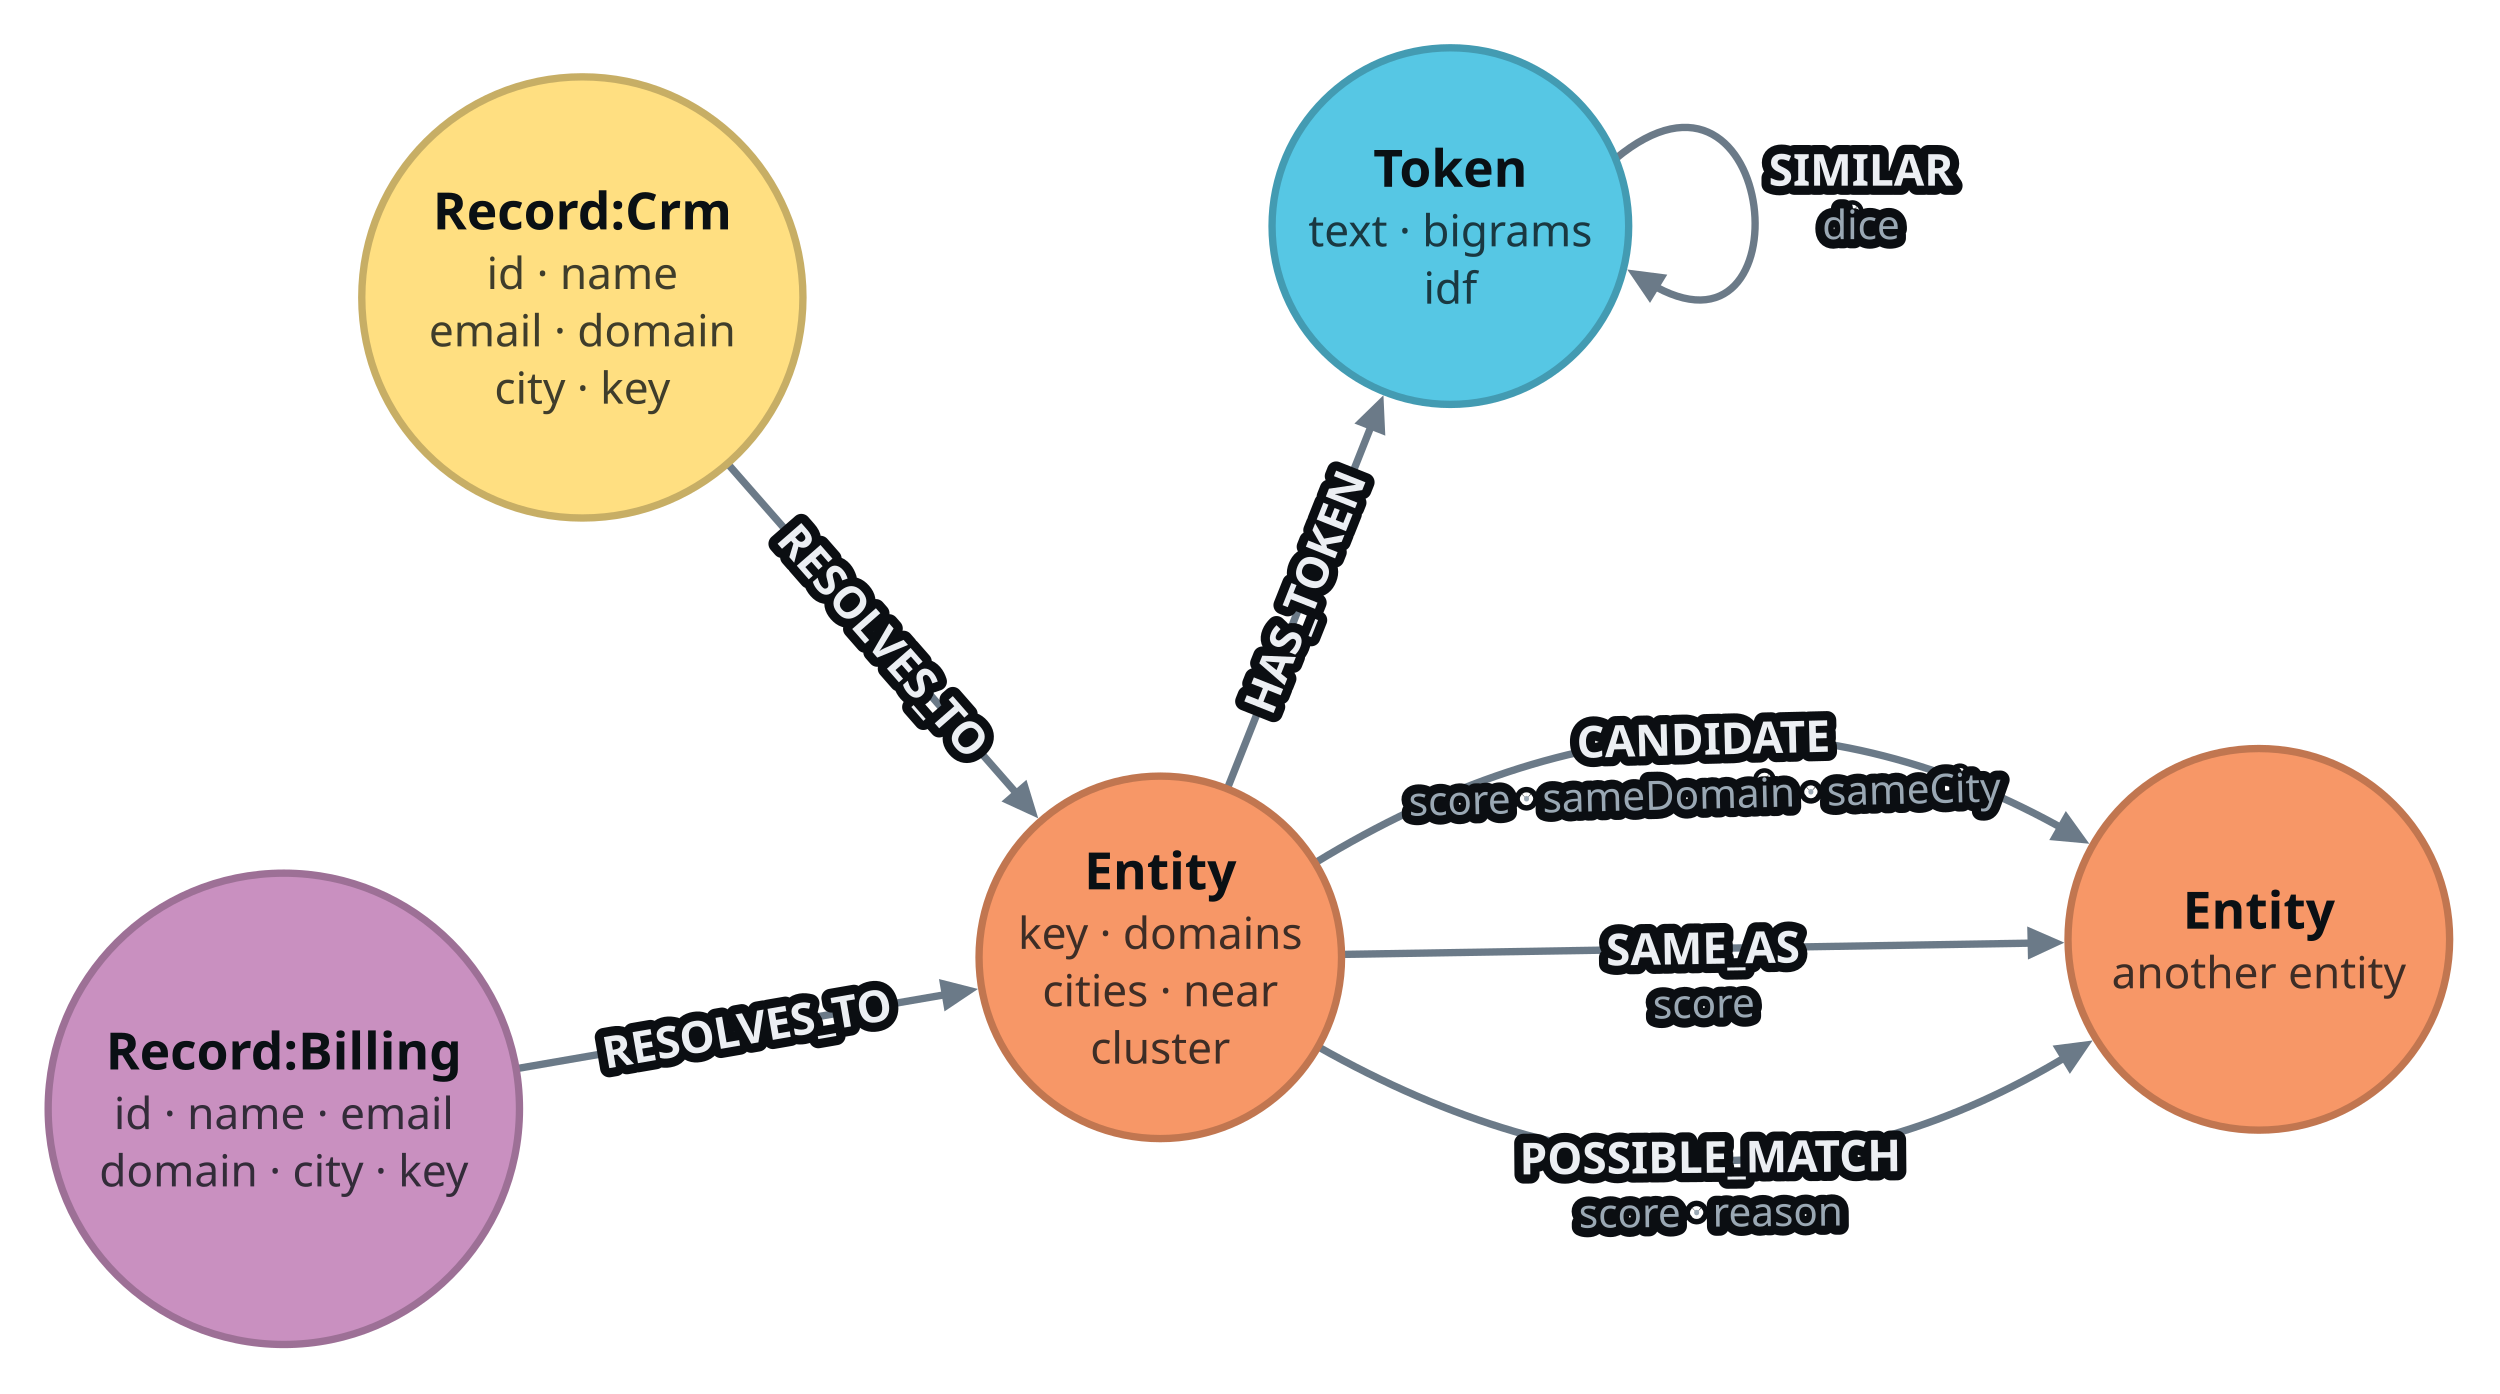
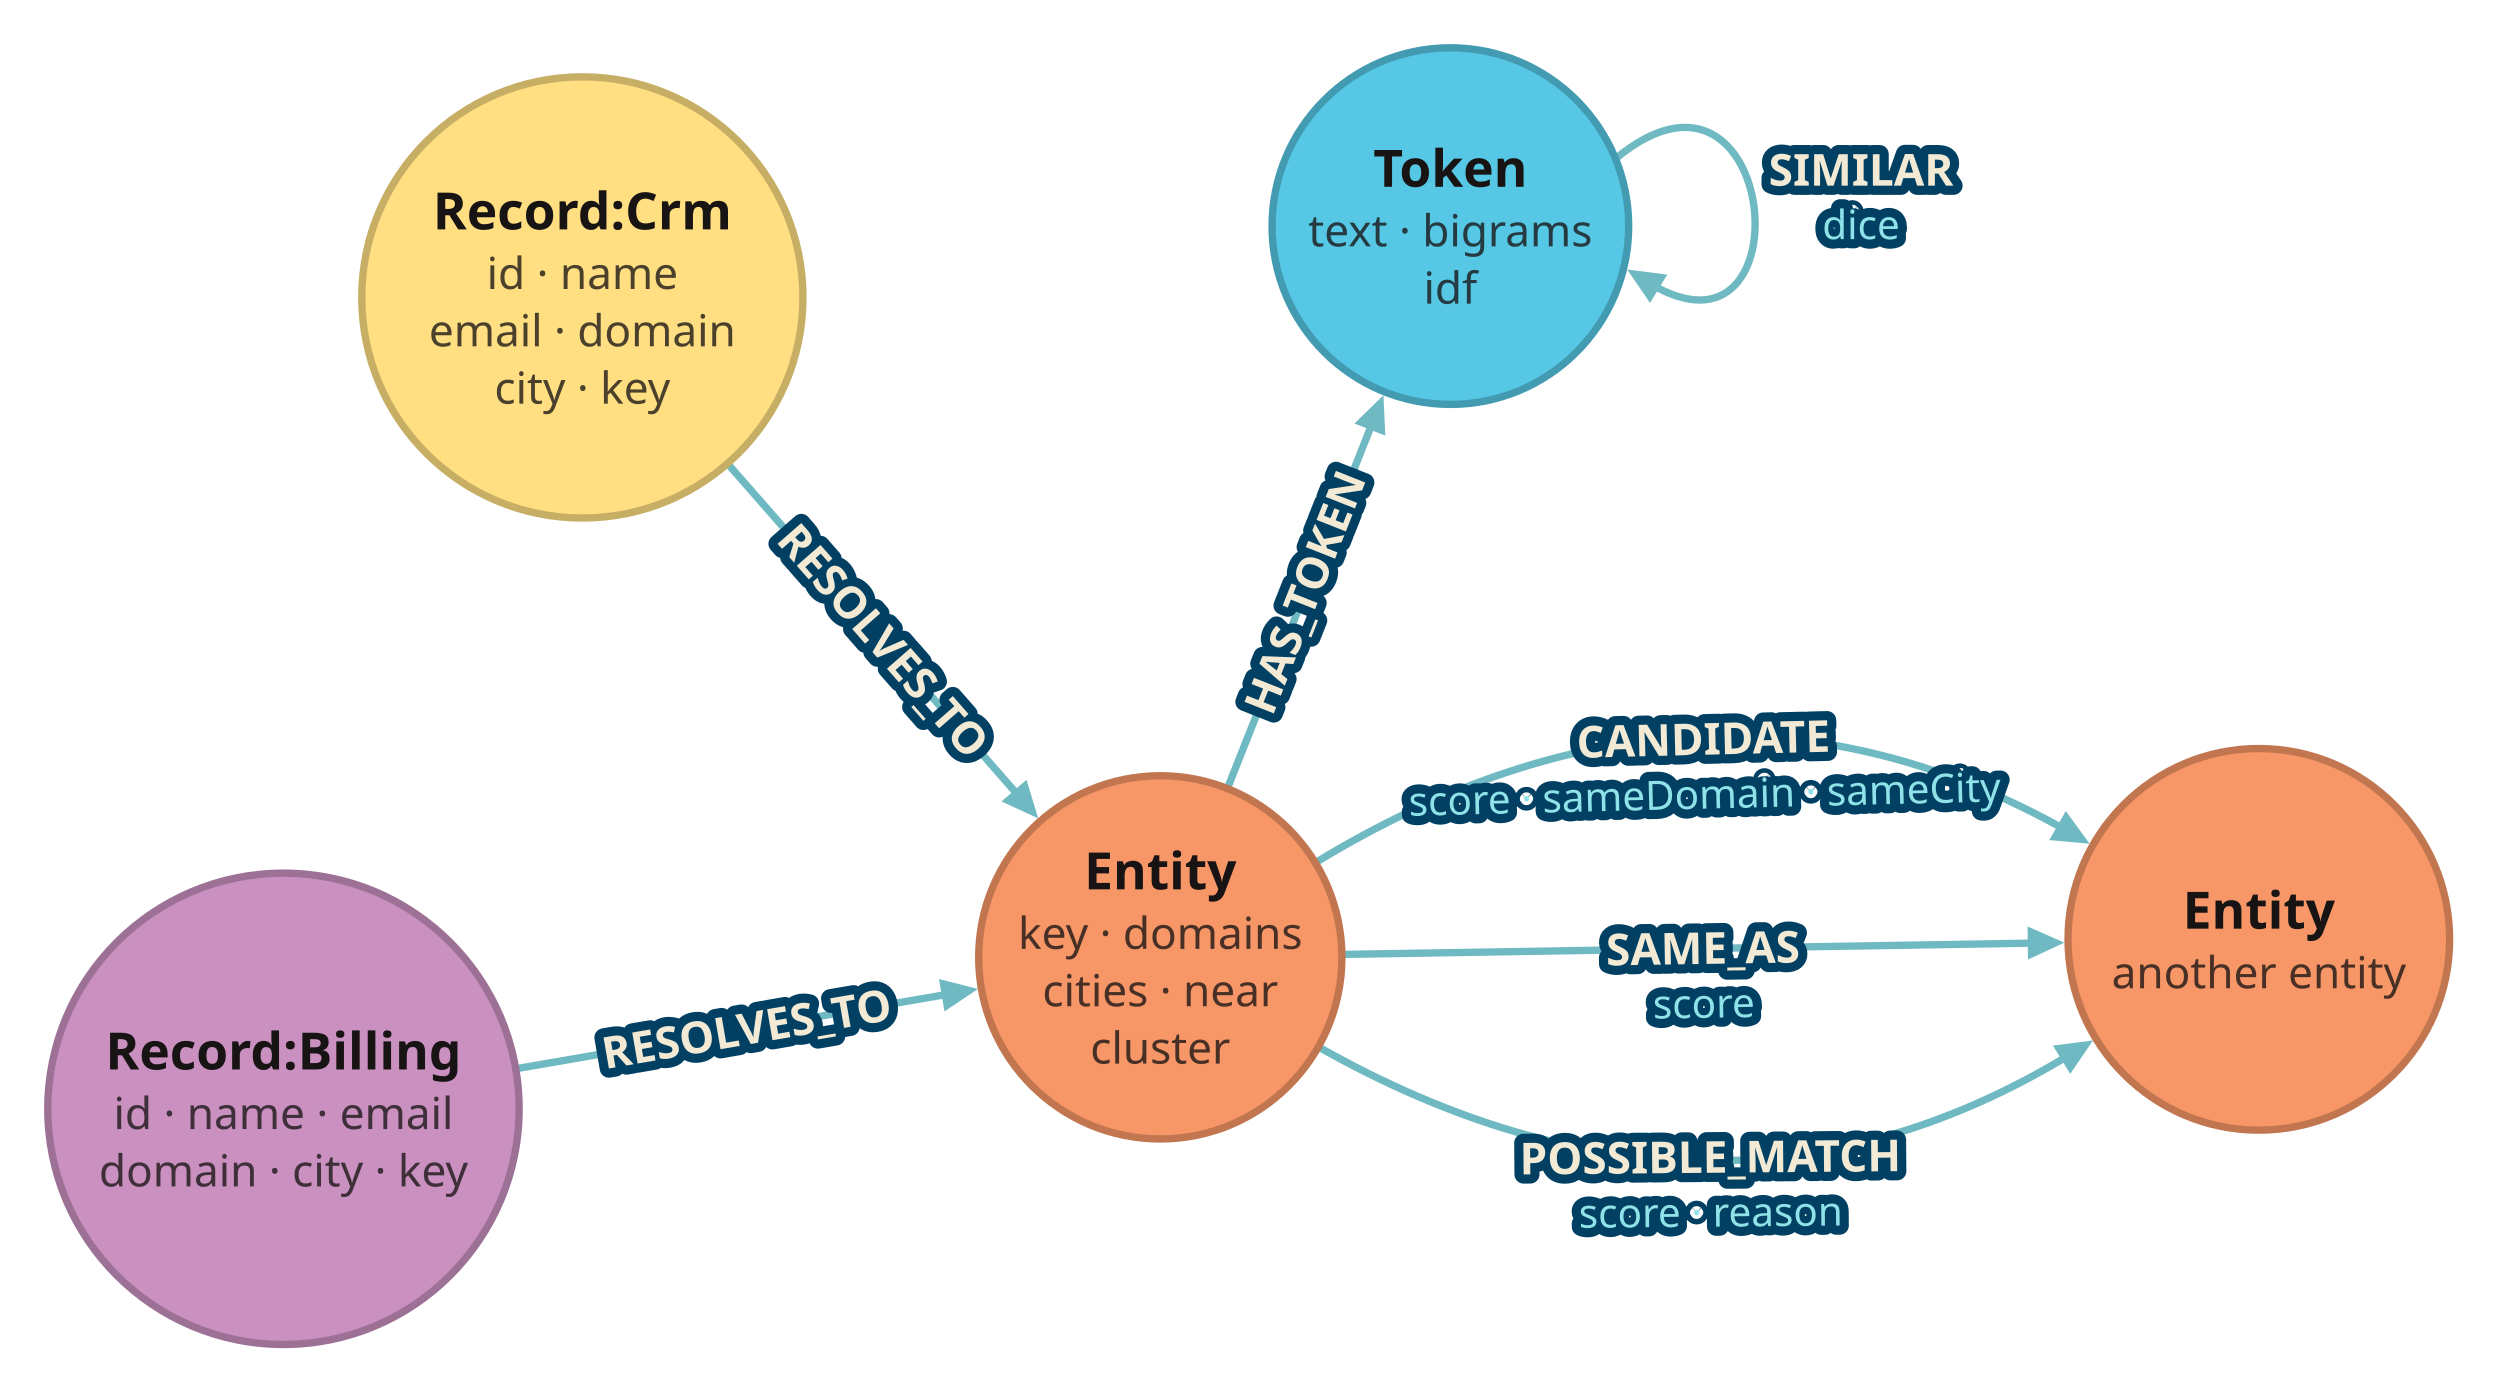
<svg xmlns="http://www.w3.org/2000/svg" id="d-entity-resolution-1-dark" width="100%" style="max-width: 680px;" viewBox="-312 -192 680 379" role="img" aria-labelledby="d-entity-resolution-1-dark-title d-entity-resolution-1-dark-desc">
-   <style>#d-entity-resolution-1-dark{font-family:"Public Sans",system-ui,sans-serif}#d-entity-resolution-1-dark text{text-anchor:middle}#d-entity-resolution-1-dark .rel{fill:none;stroke:#6B7A88;stroke-width:2}#d-entity-resolution-1-dark .dash{stroke-dasharray:6 4}#d-entity-resolution-1-dark .head{fill:#6B7A88}#d-entity-resolution-1-dark .node circle{stroke-width:2}#d-entity-resolution-1-dark .label{font-size:14px;font-weight:600;fill:#0A1014}#d-entity-resolution-1-dark .props{font-size:12px;font-weight:400;fill:#0A1014;fill-opacity:0.78}#d-entity-resolution-1-dark .type,#d-entity-resolution-1-dark .rprops{stroke:#0B0E12;stroke-width:5px;stroke-linejoin:round;paint-order:stroke}#d-entity-resolution-1-dark .type{font-size:12px;font-weight:600;fill:#ECEFF3}#d-entity-resolution-1-dark .rprops{font-size:11px;font-weight:400;fill:#9AA8B4}</style>
+   <style>#d-entity-resolution-1-dark{font-family:"Public Sans",system-ui,sans-serif}#d-entity-resolution-1-dark text{text-anchor:middle}#d-entity-resolution-1-dark .rel{fill:none;stroke:#6FB9C2;stroke-width:2}#d-entity-resolution-1-dark .dash{stroke-dasharray:6 4}#d-entity-resolution-1-dark .head{fill:#6FB9C2}#d-entity-resolution-1-dark .node circle{stroke-width:2}#d-entity-resolution-1-dark .label{font-size:14px;font-weight:600;fill:#181414}#d-entity-resolution-1-dark .props{font-size:12px;font-weight:400;fill:#181414;fill-opacity:0.78}#d-entity-resolution-1-dark .type,#d-entity-resolution-1-dark .rprops{stroke:#014063;stroke-width:5px;stroke-linejoin:round;paint-order:stroke}#d-entity-resolution-1-dark .type{font-size:12px;font-weight:600;fill:#F2EAD4}#d-entity-resolution-1-dark .rprops{font-size:11px;font-weight:400;fill:#8FE3E8}</style>
  <g>
    <path class="rel" d="M-114.1,-65.9 C-87.5,-35.5 -60.8,-5.1 -34.2,25.3" />
    <path class="head" d="M-29.6,30.6 L-39.6,26 L-32.8,20.1 Z" />
    <path class="rel" d="M-171.7,98.7 C-132.1,91.9 -92.5,85 -52.9,78.2" />
    <path class="head" d="M-46,77 L-55.1,83.1 L-56.6,74.3 Z" />
    <path class="rel" d="M21.8,22.6 C35.1,-10.9 48.4,-44.5 61.7,-78" />
    <path class="head" d="M64.3,-84.5 L64.8,-73.5 L56.4,-76.8 Z" />
    <path class="rel" d="M127.4,-148.8 C172,-185.9 180.2,-88.6 136.6,-115" />
    <path class="head" d="M130.6,-118.7 L141.5,-117.3 L136.8,-109.6 Z" />
-     <path class="rel" d="M45.7,42.7 C116.3,-0.3 184.4,-3.2 250.2,34" />
-     <path class="head" d="M256.3,37.5 L245.4,36.5 L249.9,28.6 Z" />
+     <path class="rel" d="M45.7,42.7 C116.3,-0.3 184.4,-3.2 250.3,34" />
+     <path class="head" d="M256.4,37.5 L245.4,36.5 L249.9,28.6 Z" />
    <path class="rel" d="M52.9,67.6 C116.1,66.6 179.3,65.5 242.5,64.5" />
-     <path class="head" d="M249.5,64.4 L239.6,69 L239.4,60 Z" />
-     <path class="rel" d="M46.5,92.7 C118.5,133.4 186.7,134.1 251.2,94.7" />
-     <path class="head" d="M257.2,91 L251,100.1 L246.3,92.4 Z" />
+     <path class="head" d="M249.5,64.4 L239.6,69 L239.5,60 Z" />
+     <path class="rel" d="M46.5,92.7 C118.5,133.4 186.7,134.1 251.3,94.7" />
+     <path class="head" d="M257.3,91 L251.1,100.1 L246.4,92.4 Z" />
  </g>
  <g>
    <g class="node" transform="translate(-153.6,-111.1)">
      <circle r="60" fill="#FFDF81" stroke="#C7AE65" />
      <text class="label" y="-23.4" dy="0.35em">Record:Crm</text>
      <text class="props" y="-6.5" dy="0.35em">id · name</text>
      <text class="props" y="9.1" dy="0.35em">email · domain</text>
      <text class="props" y="24.7" dy="0.35em">city · key</text>
    </g>
    <g class="node" transform="translate(3.6,68.4)">
-       <circle r="49.3" fill="#F79767" stroke="#C17650" />
+       <circle r="49.4" fill="#F79767" stroke="#C17650" />
      <text class="label" y="-23.4" dy="0.35em">Entity</text>
      <text class="props" y="-6.5" dy="0.35em">key · domains</text>
      <text class="props" y="9.1" dy="0.35em">cities · near</text>
      <text class="props" y="24.7" dy="0.35em">cluster</text>
    </g>
-     <g class="node" transform="translate(-234.8,109.6)">
+     <g class="node" transform="translate(-234.9,109.6)">
      <circle r="64.1" fill="#C990C0" stroke="#9D7096" />
      <text class="label" y="-15.6" dy="0.35em">Record:Billing</text>
      <text class="props" y="1.3" dy="0.35em">id · name · email</text>
      <text class="props" y="16.9" dy="0.35em">domain · city · key</text>
    </g>
    <g class="node" transform="translate(82.5,-130.5)">
      <circle r="48.5" fill="#56C7E4" stroke="#439BB2" />
      <text class="label" y="-15.6" dy="0.35em">Token</text>
      <text class="props" y="1.3" dy="0.35em">text · bigrams</text>
      <text class="props" y="16.9" dy="0.35em">idf</text>
    </g>
    <g class="node" transform="translate(302.4,63.5)">
      <circle r="51.9" fill="#F79767" stroke="#C17650" />
      <text class="label" y="-7.8" dy="0.35em">Entity</text>
      <text class="props" y="9.1" dy="0.35em">another entity</text>
    </g>
  </g>
  <g>
    <g transform="translate(-71.8,-17.7) rotate(48.8)">
      <text class="type" y="0" dy="0.35em">RESOLVES_TO</text>
    </g>
-     <g transform="translate(-108.8,87.8) rotate(-9.8)">
+     <g transform="translate(-108.9,87.9) rotate(-9.8)">
      <text class="type" y="0" dy="0.35em">RESOLVES_TO</text>
    </g>
-     <g transform="translate(43,-31) rotate(-68.3)">
+     <g transform="translate(43,-30.9) rotate(-68.4)">
      <text class="type" y="0" dy="0.35em">HAS_TOKEN</text>
    </g>
    <g transform="translate(194.2,-138.6)">
      <text class="type" y="-7.1" dy="0.35em">SIMILAR</text>
      <text class="rprops" y="7.8" dy="0.35em">dice</text>
    </g>
    <g transform="translate(151.3,9.1) rotate(-1.4)">
      <text class="type" y="0" dy="0.35em">CANDIDATE</text>
      <text class="rprops" y="15" dy="0.35em">score · sameDomain · sameCity</text>
    </g>
    <g transform="translate(151.2,66) rotate(-0.9)">
      <text class="type" y="0" dy="0.35em">SAME_AS</text>
      <text class="rprops" y="15" dy="0.35em">score</text>
    </g>
    <g transform="translate(153.2,122.8) rotate(-0.5)">
      <text class="type" y="0" dy="0.35em">POSSIBLE_MATCH</text>
      <text class="rprops" y="15" dy="0.35em">score · reason</text>
    </g>
  </g>
</svg>
